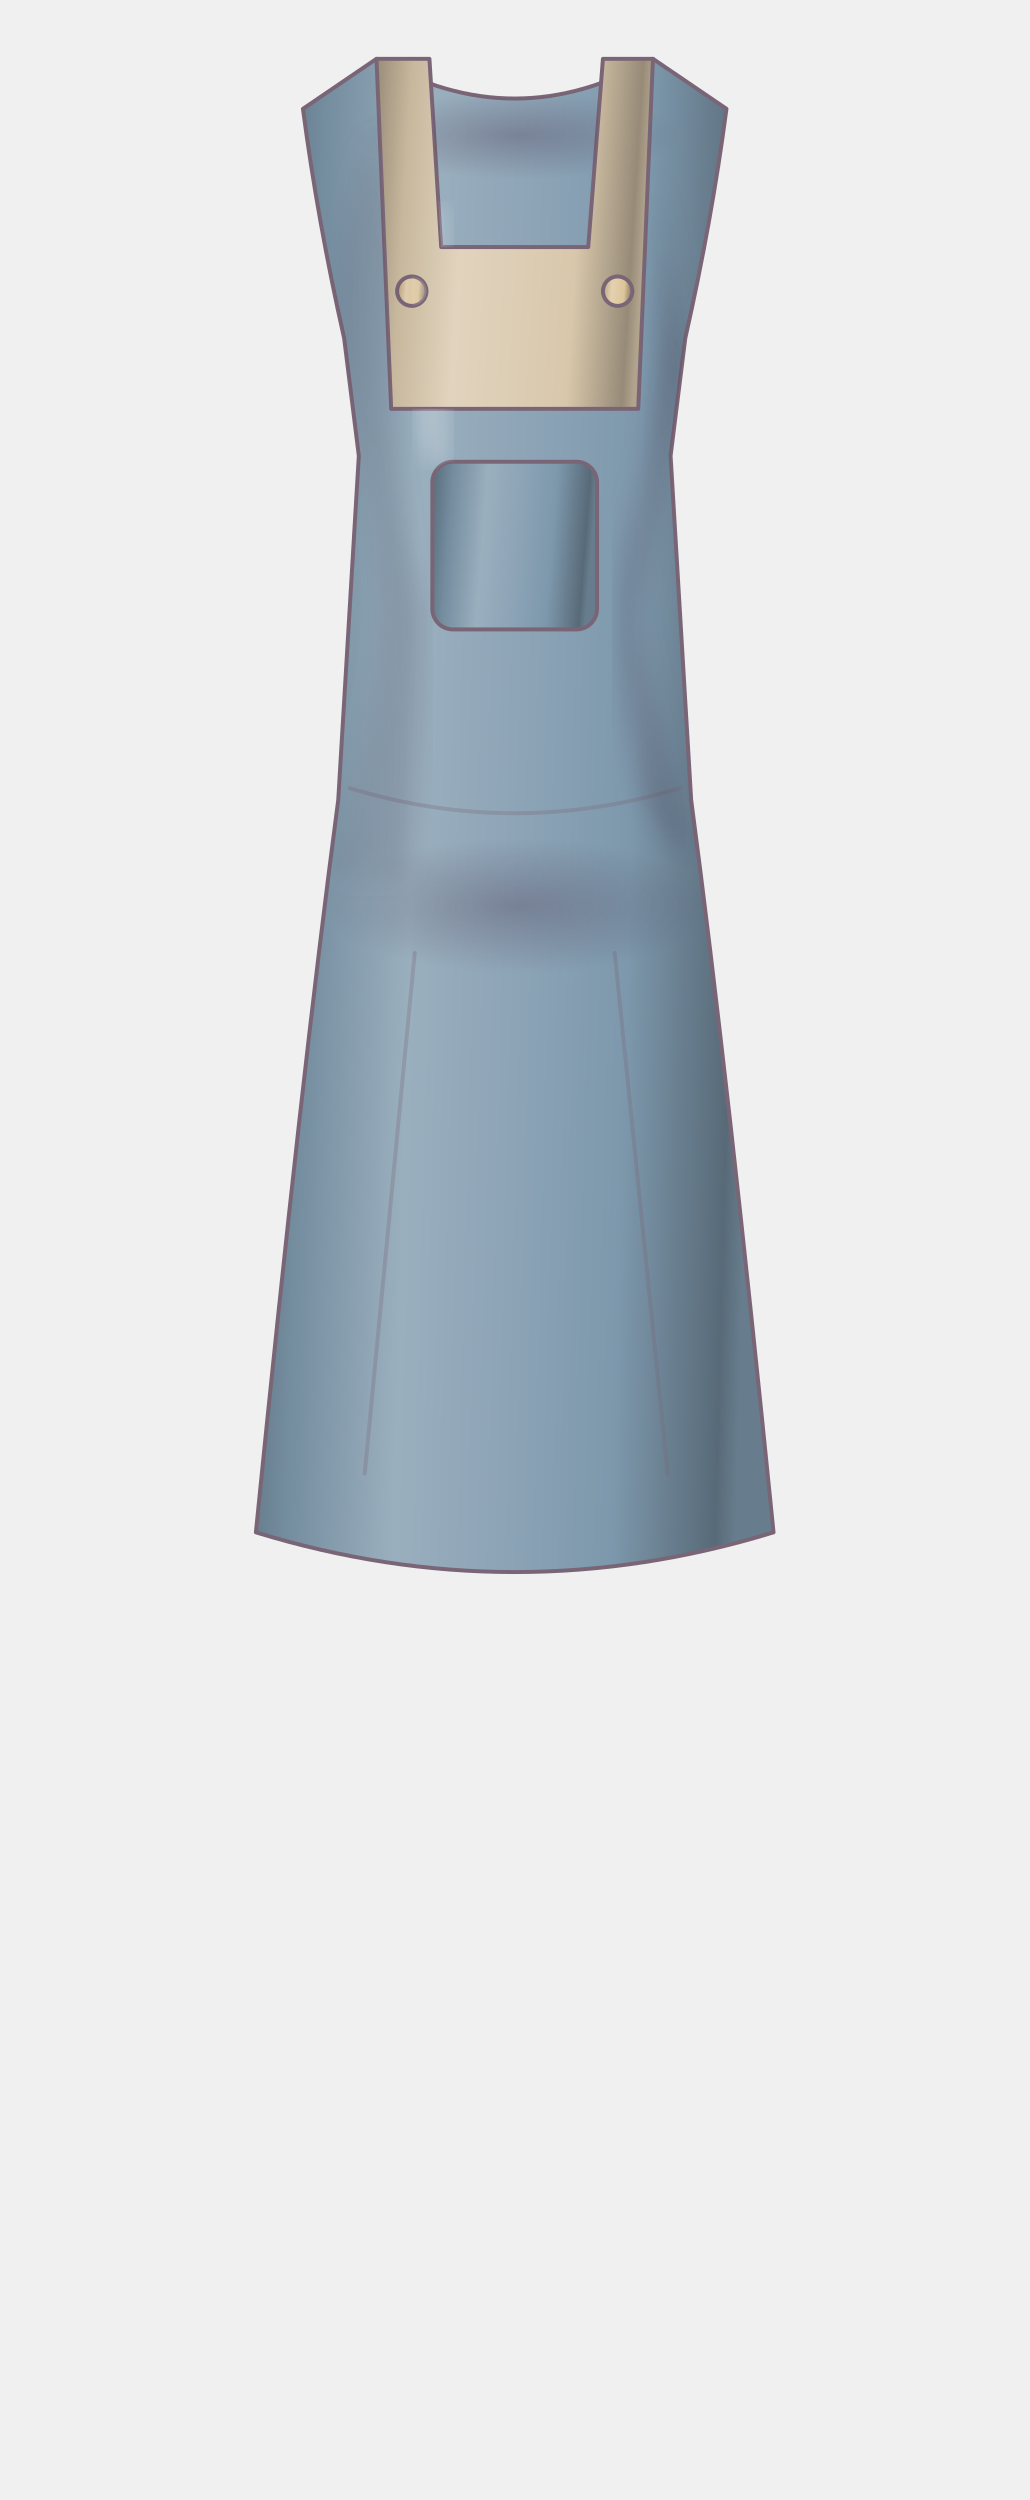
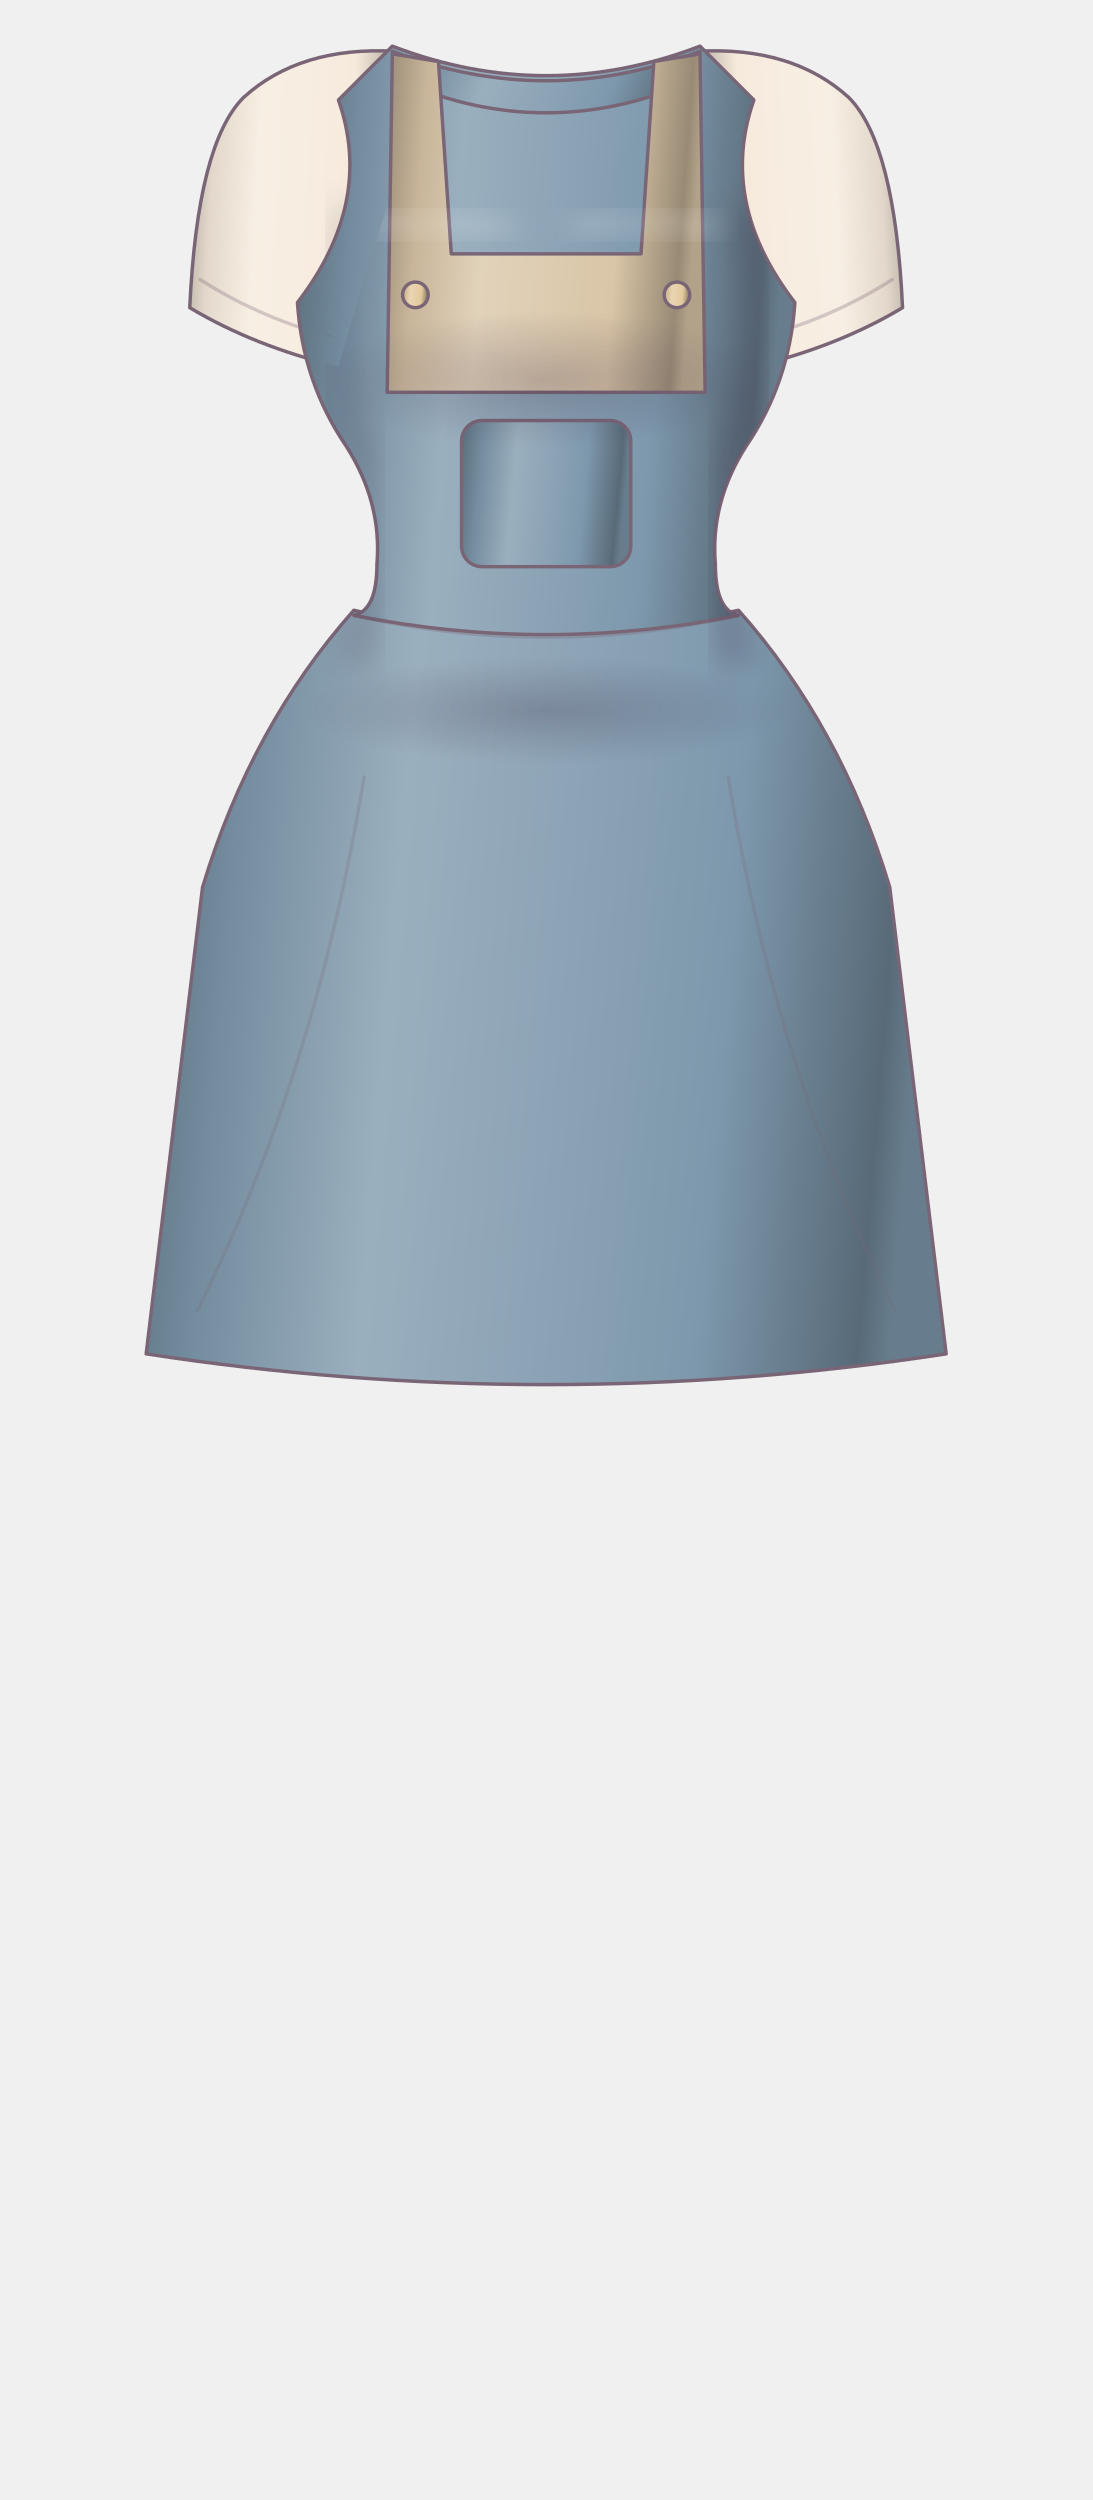
- <svg xmlns="http://www.w3.org/2000/svg" width="350" height="850" viewBox="185 330 350 850" fill="none">
+ <svg xmlns="http://www.w3.org/2000/svg" width="426" height="975" viewBox="147 266 426 975" fill="none">
  <defs>
-     <linearGradient id="mdfglqk-0" x1="0" y1="0" x2="1" y2=".08">
+     <linearGradient id="mz49mwq-0" x1="0" y1="0" x2="1" y2=".08">
+       <stop stop-color="#afa69c" />
+       <stop offset=".13" stop-color="#e2d7ca" />
+       <stop offset=".34" stop-color="#f8efe4" />
+       <stop offset=".53" stop-color="#f7ede1" />
+       <stop offset=".76" stop-color="#f6eadc" />
+       <stop offset=".96" stop-color="#aca49a" />
+       <stop offset="1" stop-color="#cac0b4" />
+     </linearGradient>
+     <linearGradient id="mz49mwq-1" x1="0" y1="0" x2="1" y2=".08">
      <stop stop-color="#596c7a" />
      <stop offset=".13" stop-color="#738c9e" />
      <stop offset=".34" stop-color="#9aafbe" />
      <stop offset=".53" stop-color="#8ea5b7" />
      <stop offset=".76" stop-color="#7d98ac" />
      <stop offset=".96" stop-color="#586a78" />
      <stop offset="1" stop-color="#677d8d" />
    </linearGradient>
-     <linearGradient id="mdfglqk-1" x1="0" y1="0" x2="1" y2=".08">
-       <stop stop-color="#998d79" />
-       <stop offset=".13" stop-color="#c7b79d" />
-       <stop offset=".34" stop-color="#e1d3bd" />
-       <stop offset=".53" stop-color="#ddceb6" />
-       <stop offset=".76" stop-color="#d8c7ab" />
-       <stop offset=".96" stop-color="#978b78" />
-       <stop offset="1" stop-color="#b1a38c" />
+     <linearGradient id="mz49mwq-2" x1="0" y1="0" x2="1" y2=".08">
+       <stop stop-color="#9a8c77" />
+       <stop offset=".13" stop-color="#c8b59a" />
+       <stop offset=".34" stop-color="#e1d2ba" />
+       <stop offset=".53" stop-color="#decdb2" />
+       <stop offset=".76" stop-color="#d9c5a7" />
+       <stop offset=".96" stop-color="#988a75" />
+       <stop offset="1" stop-color="#b2a289" />
    </linearGradient>
-     <linearGradient id="mdfglqk-2" x1="0" y1="0" x2="1" y2=".08">
-       <stop stop-color="#9c8b6d" />
-       <stop offset=".13" stop-color="#cab48e" />
-       <stop offset=".34" stop-color="#e4d1b0" />
-       <stop offset=".53" stop-color="#e1cca7" />
-       <stop offset=".76" stop-color="#dcc49a" />
-       <stop offset=".96" stop-color="#9a896c" />
-       <stop offset="1" stop-color="#b4a17e" />
-     </linearGradient>
-     <linearGradient id="mdfglqk-3" x1="0" y1="0" x2="1" y2=".08">
-       <stop stop-color="#221728" />
-       <stop offset=".13" stop-color="#2c1d34" />
-       <stop offset=".34" stop-color="#5e5165" />
-       <stop offset=".53" stop-color="#4b3d53" />
-       <stop offset=".76" stop-color="#302039" />
-       <stop offset=".96" stop-color="#221628" />
-       <stop offset="1" stop-color="#271a2f" />
+     <linearGradient id="mz49mwq-3" x1="0" y1="0" x2="1" y2=".08">
+       <stop stop-color="#a18f6f" />
+       <stop offset=".13" stop-color="#d1b990" />
+       <stop offset=".34" stop-color="#e9d5b3" />
+       <stop offset=".53" stop-color="#e7d0aa" />
+       <stop offset=".76" stop-color="#e3c99d" />
+       <stop offset=".96" stop-color="#9f8d6e" />
+       <stop offset="1" stop-color="#baa581" />
    </linearGradient>
  </defs>
  <g stroke="#796576" stroke-width="1.35" stroke-linecap="round" stroke-linejoin="round">
    <defs>
      <clipPath id="cloth-clip">
-         <path d="M313 350 L288 367 Q293 405 302 445 L307 485 L300 602 Q287.4 697 272 851 Q360 878 448 851 Q432.6 697 420 602 L413 485 L418 445 Q427 405 432 367 L407 350 Q360 377 313 350Z" fill="url(#mdfglqk-0)" />
-         <path d="M304 598 Q360 615 416 598 M326 654 L309 831 M394 654 L412 831" stroke="#796576" opacity="0.3" />
-         <path d="M313 350 L331 350 L335 414 L385 414 L390 350 L407 350 L402 469 L318 469Z" fill="url(#mdfglqk-1)" />
-         <rect x="332" y="487" width="56" height="57" rx="7" fill="url(#mdfglqk-0)" />
-         <circle cx="325" cy="429" r="5" fill="url(#mdfglqk-2)" />
-         <circle cx="395" cy="429" r="5" fill="url(#mdfglqk-2)" />
+         <path d="M301 286 Q264 284 242 304 Q224 322 221 386 Q246 401 279 409 L291 368 L306 321Z" fill="url(#mz49mwq-0)" />
+         <path d="M225 375 Q250 391 279 398" stroke="#796576" opacity="0.3" />
+         <g transform="translate(720 0) scale(-1 1)">
+           <path d="M301 286 Q264 284 242 304 Q224 322 221 386 Q246 401 279 409 L291 368 L306 321Z" fill="url(#mz49mwq-0)" />
+           <path d="M225 375 Q250 391 279 398" stroke="#796576" opacity="0.3" />
+         </g>
+         <path d="M285 504 Q360 521 435 504 Q475 549 494 612 L516 794 Q360 818 204 794 L226 612 Q245 549 285 504Z" fill="url(#mz49mwq-1)" />
+         <path d="M300 284 Q360 307 420 284 L441 305 Q427 345 457 384 Q455 415 438 440 Q424 462 426 486 Q426 504 435 506 Q360 521 285 506 Q294 504 294 486 Q296 462 282 440 Q265 415 263 384 Q293 345 279 305Z" fill="url(#mz49mwq-1)" />
+         <path d="M300 286 Q360 309 420 286 L416 298 Q360 322 304 298Z" fill="url(#mz49mwq-1)" />
+         <path d="M285 506 Q360 523 435 506" stroke="#796576" opacity="0.32" />
+         <path d="M300 287 L318 290 L323 365 L397 365 L402 290 L420 287 L422 419 L298 419Z" fill="url(#mz49mwq-2)" />
+         <rect x="327" y="430" width="66" height="57" rx="8" fill="url(#mz49mwq-1)" />
+         <circle cx="309" cy="381" r="5" fill="url(#mz49mwq-3)" />
+         <circle cx="411" cy="381" r="5" fill="url(#mz49mwq-3)" />
+         <path d="M289 569 Q270 685 224 777 M431 569 Q450 685 496 777" stroke="#796576" opacity="0.23" />
      </clipPath>
      <linearGradient id="cloth-round">
-         <stop stop-color="#302039" stop-opacity=".24" />
-         <stop offset=".3" stop-color="#fff" stop-opacity=".27" />
-         <stop offset=".58" stop-color="#fff" stop-opacity="0" />
-         <stop offset=".87" stop-color="#302039" stop-opacity=".26" />
-         <stop offset="1" stop-color="#fff" stop-opacity=".1" />
+         <stop stop-color="#302039" stop-opacity=".19" />
+         <stop offset=".32" stop-color="#fff" stop-opacity=".22" />
+         <stop offset=".6" stop-color="#fff" stop-opacity="0" />
+         <stop offset="1" stop-color="#302039" stop-opacity=".18" />
      </linearGradient>
-       <radialGradient id="cloth-occlusion">
-         <stop stop-color="#46304a" stop-opacity=".3" />
-         <stop offset="1" stop-color="#46304a" stop-opacity="0" />
+       <radialGradient id="cloth-contact">
+         <stop stop-color="#392841" stop-opacity=".24" />
+         <stop offset="1" stop-color="#392841" stop-opacity="0" />
      </radialGradient>
      <filter id="cloth-soft">
-         <feGaussianBlur stdDeviation="4" />
+         <feGaussianBlur stdDeviation="6" />
      </filter>
    </defs>
-     <path d="M313 350 L288 367 Q293 405 302 445 L307 485 L300 602 Q287.4 697 272 851 Q360 878 448 851 Q432.6 697 420 602 L413 485 L418 445 Q427 405 432 367 L407 350 Q360 377 313 350Z" fill="url(#mdfglqk-0)" />
-     <path d="M304 598 Q360 615 416 598 M326 654 L309 831 M394 654 L412 831" stroke="#796576" opacity="0.3" />
-     <path d="M313 350 L331 350 L335 414 L385 414 L390 350 L407 350 L402 469 L318 469Z" fill="url(#mdfglqk-1)" />
-     <rect x="332" y="487" width="56" height="57" rx="7" fill="url(#mdfglqk-0)" />
-     <circle cx="325" cy="429" r="5" fill="url(#mdfglqk-2)" />
-     <circle cx="395" cy="429" r="5" fill="url(#mdfglqk-2)" />
+     <path d="M301 286 Q264 284 242 304 Q224 322 221 386 Q246 401 279 409 L291 368 L306 321Z" fill="url(#mz49mwq-0)" />
+     <path d="M225 375 Q250 391 279 398" stroke="#796576" opacity="0.3" />
+     <g transform="translate(720 0) scale(-1 1)">
+       <path d="M301 286 Q264 284 242 304 Q224 322 221 386 Q246 401 279 409 L291 368 L306 321Z" fill="url(#mz49mwq-0)" />
+       <path d="M225 375 Q250 391 279 398" stroke="#796576" opacity="0.3" />
+     </g>
+     <path d="M285 504 Q360 521 435 504 Q475 549 494 612 L516 794 Q360 818 204 794 L226 612 Q245 549 285 504Z" fill="url(#mz49mwq-1)" />
+     <path d="M300 284 Q360 307 420 284 L441 305 Q427 345 457 384 Q455 415 438 440 Q424 462 426 486 Q426 504 435 506 Q360 521 285 506 Q294 504 294 486 Q296 462 282 440 Q265 415 263 384 Q293 345 279 305Z" fill="url(#mz49mwq-1)" />
+     <path d="M300 286 Q360 309 420 286 L416 298 Q360 322 304 298Z" fill="url(#mz49mwq-1)" />
+     <path d="M285 506 Q360 523 435 506" stroke="#796576" opacity="0.32" />
+     <path d="M300 287 L318 290 L323 365 L397 365 L402 290 L420 287 L422 419 L298 419Z" fill="url(#mz49mwq-2)" />
+     <rect x="327" y="430" width="66" height="57" rx="8" fill="url(#mz49mwq-1)" />
+     <circle cx="309" cy="381" r="5" fill="url(#mz49mwq-3)" />
+     <circle cx="411" cy="381" r="5" fill="url(#mz49mwq-3)" />
+     <path d="M289 569 Q270 685 224 777 M431 569 Q450 685 496 777" stroke="#796576" opacity="0.23" />
    <g data-material="cloth-volume" clip-path="url(#cloth-clip)">
-       <path d="M313 374 Q292 420 306 481 Q320 526 310 573 L299 628 L324 628 Q330 562 329 536 Q311 477 323 415Z" fill="url(#mdfglqk-3)" stroke="none" opacity=".13" filter="url(#cloth-soft)" />
-       <path d="M408 386 Q414 445 402 498 Q389 537 403 602 L419 623 L402 541 L418 455Z" fill="url(#mdfglqk-3)" stroke="none" opacity=".24" filter="url(#cloth-soft)" />
-       <path d="M330 406 Q320 457 338 482" fill="none" stroke="#fff" stroke-width="16" opacity=".22" filter="url(#cloth-soft)" />
-       <path d="M269 438 L251 550 Q256 600 242 689 M448 439 L468 550 Q467 601 479 690" fill="none" stroke="#fff" stroke-width="14" opacity=".2" filter="url(#cloth-soft)" />
-       <ellipse cx="361" cy="376" rx="55" ry="15" fill="url(#cloth-occlusion)" stroke="none" />
-       <ellipse cx="361" cy="638" rx="66" ry="23" fill="url(#cloth-occlusion)" stroke="none" />
+       <path d="M281 353 Q269 397 286 437 Q304 469 286 520" fill="none" stroke="#392841" stroke-width="14" opacity=".15" filter="url(#cloth-soft)" />
+       <path d="M440 354 Q452 397 434 437 Q417 474 433 519" fill="none" stroke="#392841" stroke-width="16" opacity=".22" filter="url(#cloth-soft)" />
+       <path d="M297 357 Q315 340 341 359 M376 356 Q400 340 422 358" fill="none" stroke="#fff" stroke-width="14" opacity=".2" filter="url(#cloth-soft)" />
+       <ellipse cx="360" cy="414" rx="85" ry="27" fill="url(#cloth-contact)" stroke="none" />
+       <ellipse cx="360" cy="543" rx="94" ry="21" fill="url(#cloth-contact)" stroke="none" />
    </g>
  </g>
</svg>
